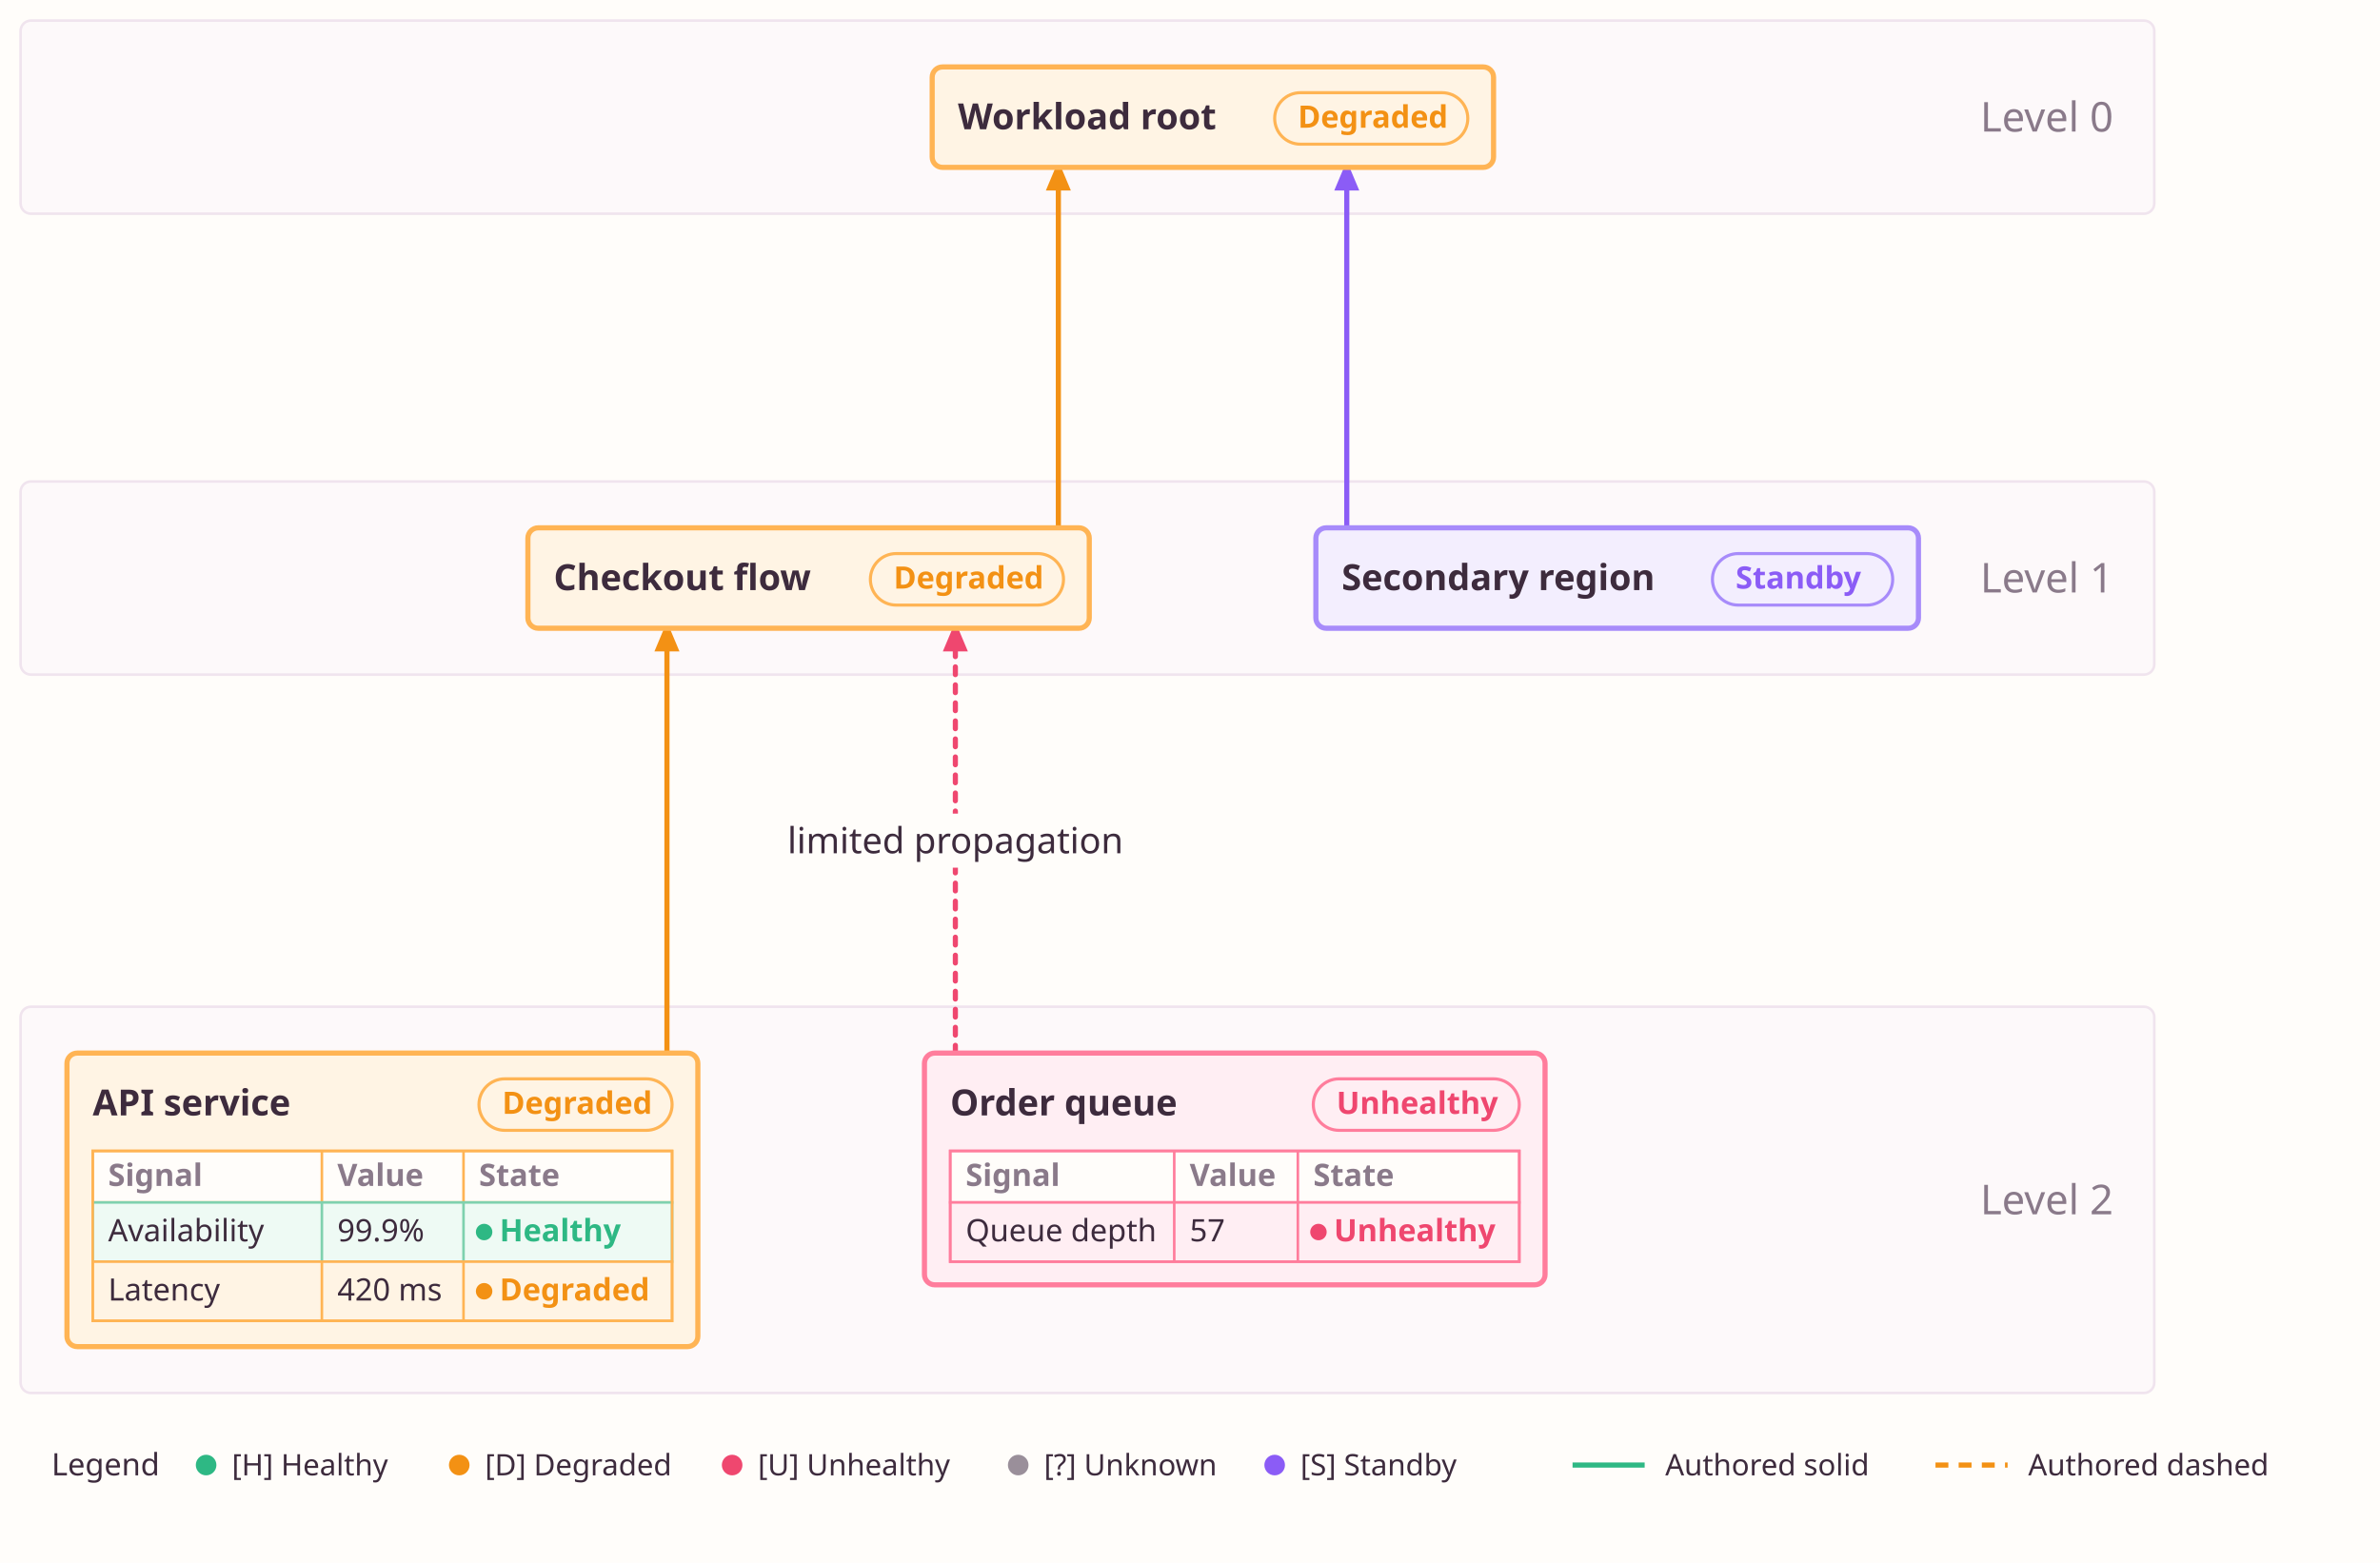
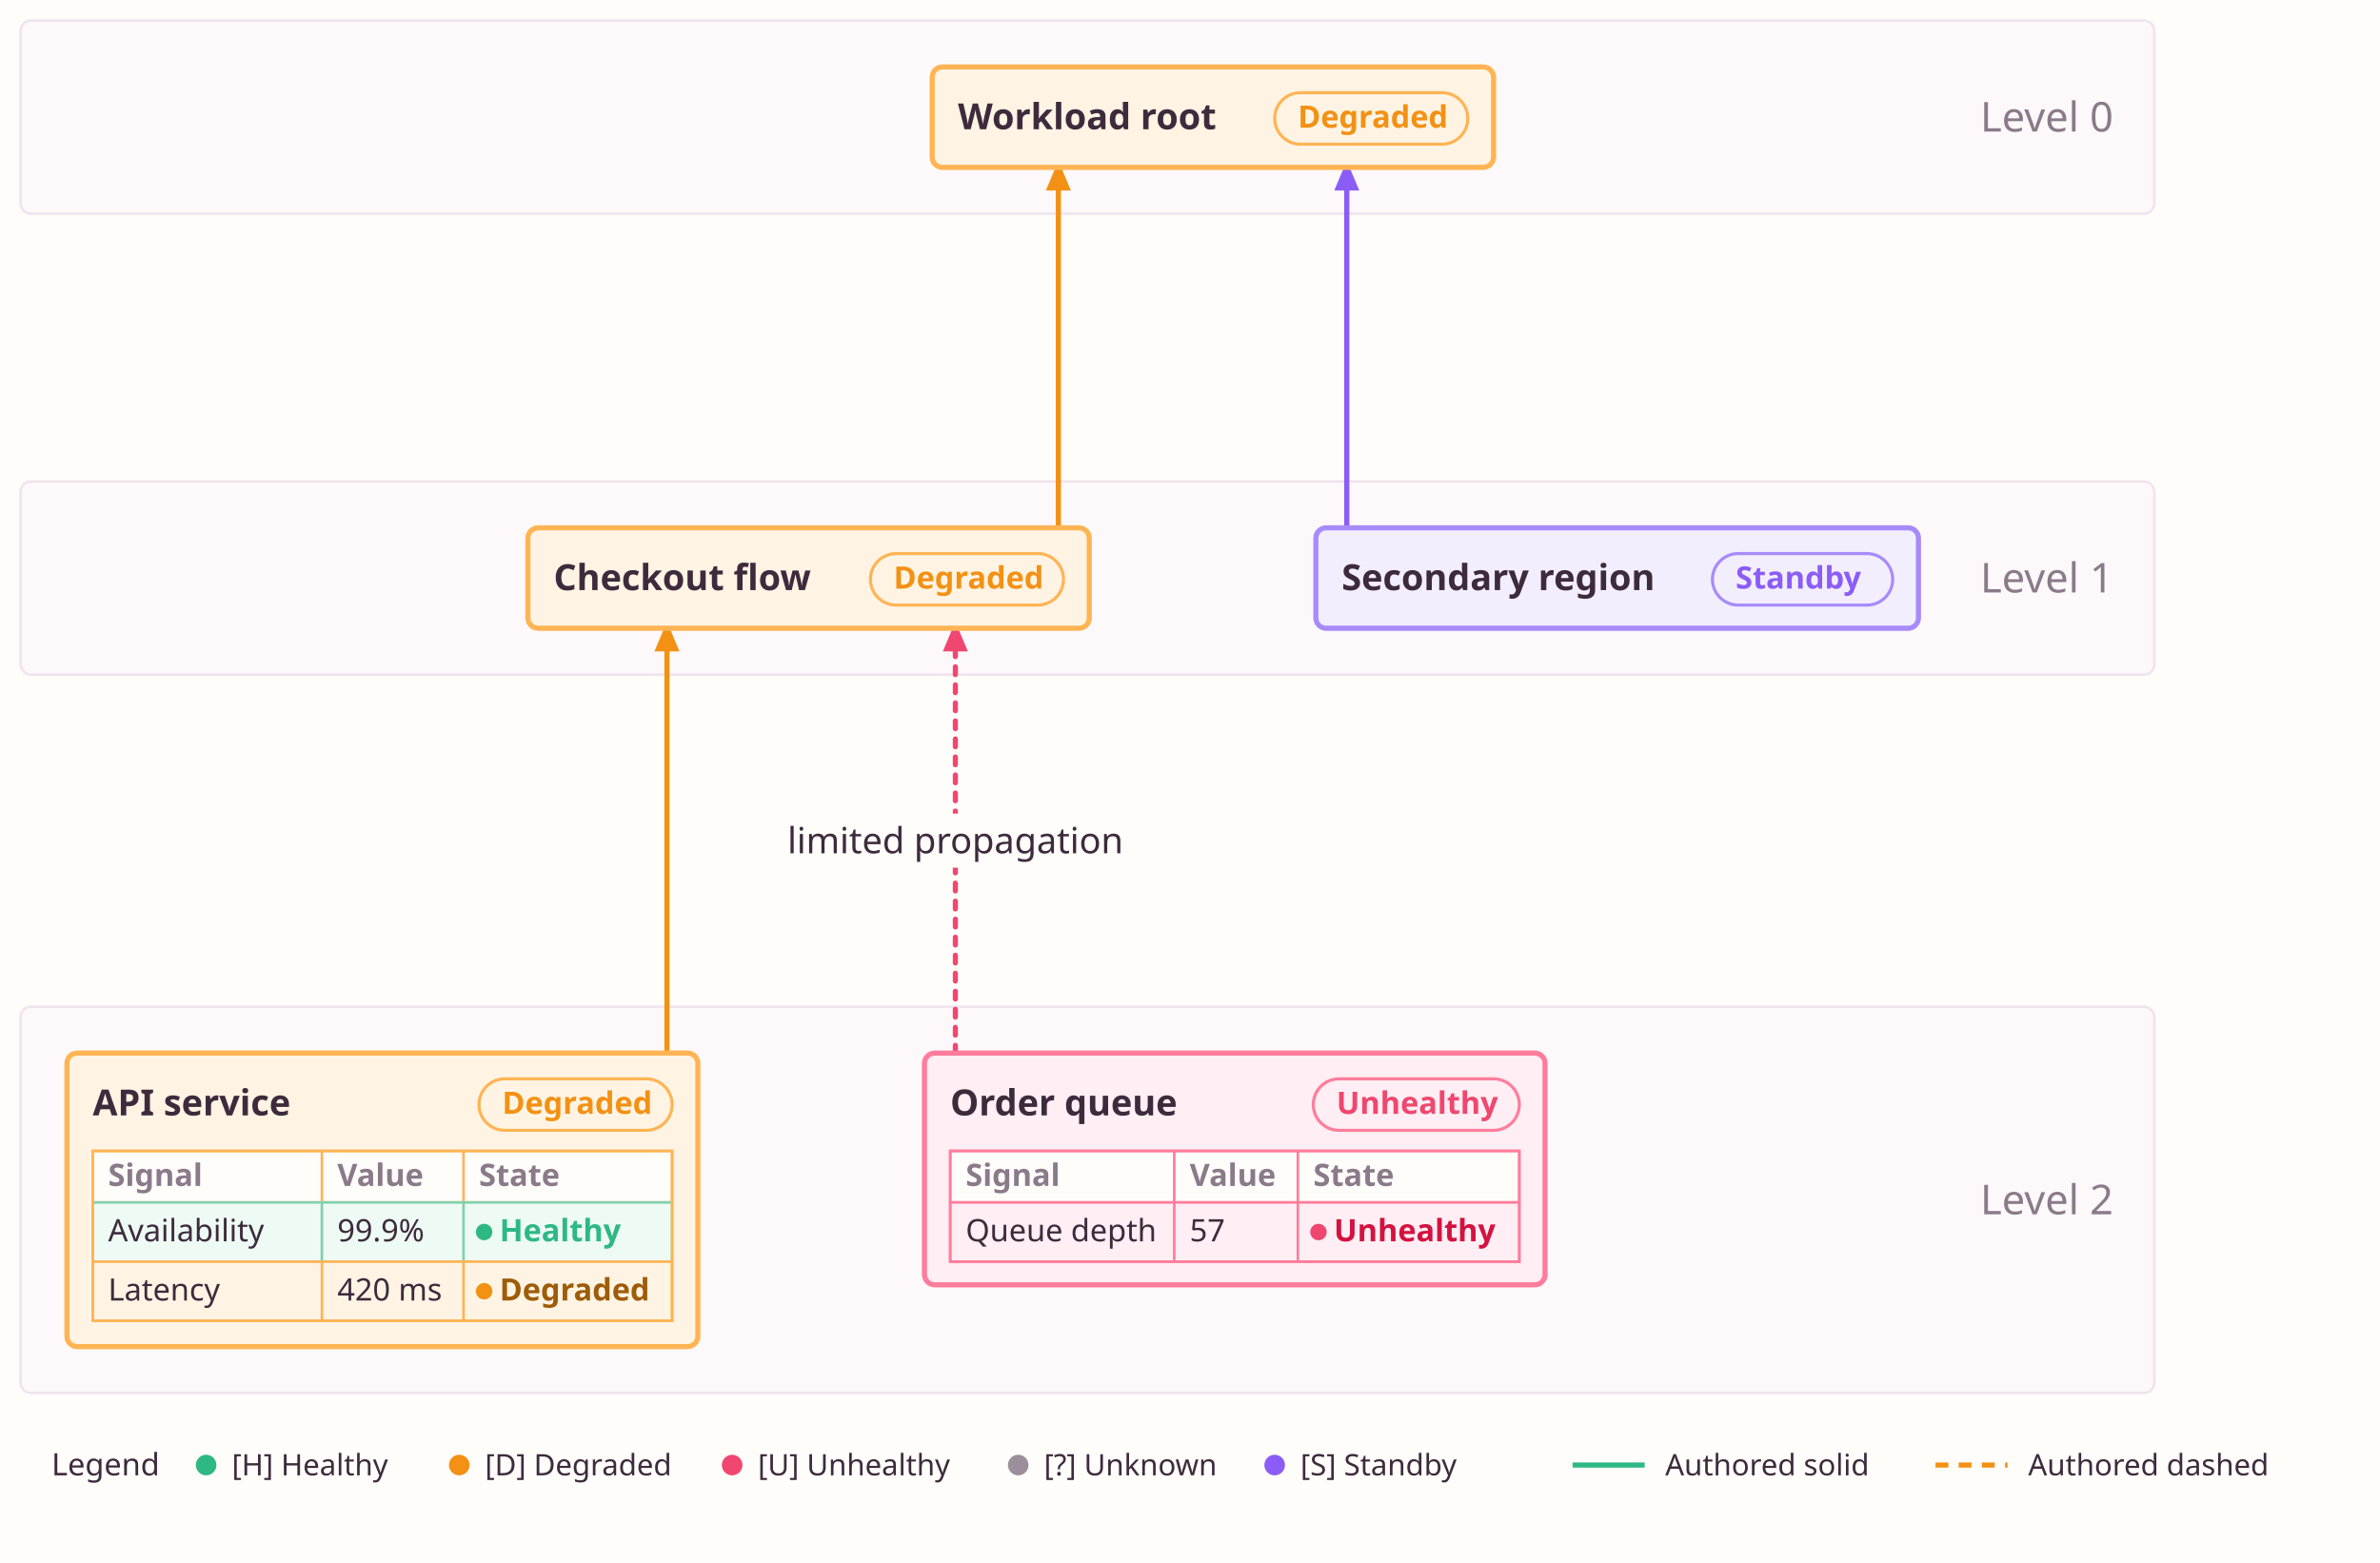
<svg xmlns="http://www.w3.org/2000/svg" class="pele pele-flowchart ahm-root" style="font-family:Segoe UI, Arial Unicode MS, Arial, sans-serif;color:#3d2b3d;font:16px sans-serif;letter-spacing:normal;word-spacing:normal;text-transform:none;direction:ltr;" fill="#3d2b3d" aria-roledescription="flowchart" role="img" aria-labelledby="ahm-660649e236-title ahm-660649e236-desc" data-ahm-theme="candy" viewBox="0 0 924.24 607" width="924.24" height="607">
  <rect class="ahm-bg" x="0" y="0" width="100%" height="100%" fill="#fffdfa" />
  <g transform="translate(18,18)">
    <g class="pele-clusters">
      <g class="pele-cluster" data-id="lane_0">
        <rect x="-10" y="373" width="828.59" height="150" fill="#fdf6fb" fill-opacity="0.5" stroke="#f0e4ee" style="rx:4px;" />
        <text class="pele-cluster-label" fill="#8a7a8a" x="751" y="453.6" text-anchor="start">Level 2</text>
      </g>
      <g class="pele-cluster" data-id="lane_1">
        <rect x="-10" y="169" width="828.59" height="75" fill="#fdf6fb" fill-opacity="0.5" stroke="#f0e4ee" style="rx:4px;" />
        <text class="pele-cluster-label" fill="#8a7a8a" x="751" y="212.1" text-anchor="start">Level 1</text>
      </g>
      <g class="pele-cluster" data-id="lane_2">
        <rect x="-10" y="-10" width="828.59" height="75" fill="#fdf6fb" fill-opacity="0.5" stroke="#f0e4ee" style="rx:4px;" />
        <text class="pele-cluster-label" fill="#8a7a8a" x="751" y="33.1" text-anchor="start">Level 0</text>
      </g>
    </g>
    <g class="pele-edges" fill="none" stroke="#8a7a8a" stroke-linecap="round">
      <g class="pele-edge" data-id="L_api_flow_0" style="stroke:#f39114;stroke-width:2px;">
        <path d="M241.0 391.0 L241.0 233.0" />
        <path class="pele-marker" d="M241,226L244.36,234L237.64,234Z" fill="#f39114" stroke="#f39114" />
      </g>
      <g class="pele-edge" data-id="L_queue_flow_0" style="stroke:#ef476f;stroke-width:2px;">
        <path d="M353.0 391.0 L353.0 233.0" stroke-dasharray="3 4" />
        <path class="pele-marker" d="M353,226L356.36,234L349.64,234Z" fill="#ef476f" stroke="#ef476f" />
      </g>
      <g class="pele-edge" data-id="L_standby_root_0" style="stroke:#8b5cf6;stroke-width:2px;">
        <path d="M505.0 187.0 L505.0 54.0" />
        <path class="pele-marker" d="M505,47L508.36,55L501.64,55Z" fill="#8b5cf6" stroke="#8b5cf6" />
      </g>
      <g class="pele-edge" data-id="L_flow_root_0" style="stroke:#f39114;stroke-width:2px;">
        <path d="M393.0 187.0 L393.0 54.0" />
        <path class="pele-marker" d="M393,47L396.36,55L389.64,55Z" fill="#f39114" stroke="#f39114" />
      </g>
    </g>
    <g class="pele-edge-labels" font-size="14">
      <g class="pele-edge-label" data-id="L_queue_flow_0">
        <rect x="276.24" y="298" width="153.52" height="21" rx="3" fill="#fffdfa" />
        <text x="353" y="313.4" text-anchor="middle">limited propagation</text>
      </g>
    </g>
    <g class="pele-nodes">
      <g class="pele-node pele-shape-rect ahm_degraded ahm_card state-degraded" data-id="api" transform="translate(130.5,448)">
        <rect x="-122.5" y="-57" width="245" height="114" fill="#fffdfa" stroke="#f0e4ee" style="rx:4px;fill:#fff4e4;stroke:#ffb454;stroke-width:2px;" />
        <g class="ahm-node-content">
          <defs class="ahm-node-clips">
            <clipPath id="ahm-clip-ahm-660649e236_api-r0-name">
              <rect x="-108.5" y="3" width="81" height="19" />
            </clipPath>
            <clipPath id="ahm-clip-ahm-660649e236_api-r0-value">
              <rect x="-19.5" y="3" width="47" height="19" />
            </clipPath>
            <clipPath id="ahm-clip-ahm-660649e236_api-r0-state">
              <rect x="35.5" y="3" width="73" height="19" />
            </clipPath>
            <clipPath id="ahm-clip-ahm-660649e236_api-r1-name">
              <rect x="-108.5" y="26" width="81" height="19" />
            </clipPath>
            <clipPath id="ahm-clip-ahm-660649e236_api-r1-value">
              <rect x="-19.5" y="26" width="47" height="19" />
            </clipPath>
            <clipPath id="ahm-clip-ahm-660649e236_api-r1-state">
              <rect x="35.5" y="26" width="73" height="19" />
            </clipPath>
          </defs>
          <g class="ahm-entity-header entity-state-degraded">
            <text class="ahm-entity-title" x="-112.5" y="-32.8" font-size="14" fill="#3d2b3d" text-anchor="start" font-weight="700">
              <tspan x="-112.5" y="-32.8">API service</tspan>
            </text>
            <rect class="ahm-entity-status-badge entity-state-degraded" x="37.5" y="-47" width="75" height="20" rx="10" ry="10" fill="#fff4e4" stroke="#ffb454" stroke-width="1.2" />
            <text class="ahm-entity-status-text entity-state-degraded" x="46.5" y="-33.4" font-size="12" font-weight="600" fill="#f39114" text-anchor="start">Degraded</text>
          </g>
          <g class="ahm-signal-table">
            <g class="ahm-signal-table-header">
              <rect x="-112.5" y="-19" width="225" height="20" fill="#fffdfa" stroke="#ffb454" stroke-width="1" />
              <line class="ahm-signal-col-sep" x1="-23.5" y1="-19" x2="-23.5" y2="1" stroke="#ffb454" stroke-width="1" />
              <line class="ahm-signal-col-sep" x1="31.5" y1="-19" x2="31.5" y2="1" stroke="#ffb454" stroke-width="1" />
              <text x="-106.5" y="-5.4" font-size="12" font-weight="600" fill="#8a7a8a" text-anchor="start">Signal</text>
              <text x="-17.5" y="-5.4" font-size="12" font-weight="600" fill="#8a7a8a" text-anchor="start">Value</text>
              <text x="37.5" y="-5.4" font-size="12" font-weight="600" fill="#8a7a8a" text-anchor="start">State</text>
            </g>
            <g class="ahm-signal-row row-state-healthy" data-signal-id="sigA" data-row-index="0" data-state="healthy">
              <rect x="-112.5" y="1" width="225" height="23" fill="#eefaf4" stroke="#7fd1ae" stroke-width="1" />
              <line class="ahm-signal-col-sep" x1="-23.5" y1="1" x2="-23.5" y2="24" stroke="#7fd1ae" stroke-width="1" />
              <line class="ahm-signal-col-sep" x1="31.5" y1="1" x2="31.5" y2="24" stroke="#7fd1ae" stroke-width="1" />
              <text class="ahm-signal-name" x="-106.5" y="16.1" font-size="12" fill="#3d2b3d" text-anchor="start" font-weight="500" clip-path="url(#ahm-clip-ahm-660649e236_api-r0-name)">
                <tspan x="-106.5" y="16.1">Availability</tspan>
              </text>
              <text class="ahm-signal-value" x="-17.5" y="16.1" font-size="12" fill="#3d2b3d" text-anchor="start" font-weight="500" clip-path="url(#ahm-clip-ahm-660649e236_api-r0-value)">
                <tspan x="-17.5" y="16.1">99.9%</tspan>
              </text>
              <circle class="ahm-signal-state-dot" cx="39.5" cy="12.5" r="3.2" fill="#2eb884" />
              <text class="ahm-signal-state state-healthy" x="45.5" y="16.1" font-size="12" font-weight="600" fill="#2eb884" text-anchor="start" clip-path="url(#ahm-clip-ahm-660649e236_api-r0-state)">Healthy</text>
            </g>
            <g class="ahm-signal-row row-state-degraded" data-signal-id="sigA" data-row-index="1" data-state="degraded">
              <rect x="-112.5" y="24" width="225" height="23" fill="#fff4e4" stroke="#ffb454" stroke-width="1" />
              <line class="ahm-signal-col-sep" x1="-23.5" y1="24" x2="-23.5" y2="47" stroke="#ffb454" stroke-width="1" />
              <line class="ahm-signal-col-sep" x1="31.5" y1="24" x2="31.5" y2="47" stroke="#ffb454" stroke-width="1" />
              <text class="ahm-signal-name" x="-106.5" y="39.1" font-size="12" fill="#3d2b3d" text-anchor="start" font-weight="500" clip-path="url(#ahm-clip-ahm-660649e236_api-r1-name)">
                <tspan x="-106.5" y="39.1">Latency</tspan>
              </text>
              <text class="ahm-signal-value" x="-17.5" y="39.1" font-size="12" fill="#3d2b3d" text-anchor="start" font-weight="500" clip-path="url(#ahm-clip-ahm-660649e236_api-r1-value)">
                <tspan x="-17.5" y="39.1">420 ms</tspan>
              </text>
              <circle class="ahm-signal-state-dot" cx="39.5" cy="35.5" r="3.2" fill="#f39114" />
-               <text class="ahm-signal-state state-degraded" x="45.5" y="39.1" font-size="12" font-weight="600" fill="#f39114" text-anchor="start" clip-path="url(#ahm-clip-ahm-660649e236_api-r1-state)">Degraded</text>
+               <text class="ahm-signal-state state-degraded" x="45.5" y="39.1" font-size="12" font-weight="600" fill="#9e5c08" text-anchor="start" clip-path="url(#ahm-clip-ahm-660649e236_api-r1-state)">Degraded</text>
            </g>
          </g>
          <rect class="ahm-signal-table-outline" x="-112.5" y="-19" width="225" height="66" fill="none" stroke="#ffb454" stroke-width="1" />
        </g>
      </g>
      <g class="pele-node pele-shape-rect ahm_unhealthy ahm_card state-unhealthy" data-id="queue" transform="translate(461.5,436)">
        <rect x="-120.5" y="-45" width="241" height="90" fill="#fffdfa" stroke="#f0e4ee" style="rx:4px;fill:#ffeef3;stroke:#ff7d9c;stroke-width:2px;" />
        <g class="ahm-node-content">
          <defs class="ahm-node-clips">
            <clipPath id="ahm-clip-ahm-660649e236_queue-r0-name">
              <rect x="-106.5" y="15" width="79" height="19" />
            </clipPath>
            <clipPath id="ahm-clip-ahm-660649e236_queue-r0-value">
              <rect x="-19.5" y="15" width="40" height="19" />
            </clipPath>
            <clipPath id="ahm-clip-ahm-660649e236_queue-r0-state">
              <rect x="28.5" y="15" width="78" height="19" />
            </clipPath>
          </defs>
          <g class="ahm-entity-header entity-state-unhealthy">
            <text class="ahm-entity-title" x="-110.5" y="-20.8" font-size="14" fill="#3d2b3d" text-anchor="start" font-weight="700">
              <tspan x="-110.5" y="-20.8">Order queue</tspan>
            </text>
            <rect class="ahm-entity-status-badge entity-state-unhealthy" x="30.5" y="-35" width="80" height="20" rx="10" ry="10" fill="#ffeef3" stroke="#ff7d9c" stroke-width="1.2" />
            <text class="ahm-entity-status-text entity-state-unhealthy" x="39.5" y="-21.4" font-size="12" font-weight="600" fill="#ef476f" text-anchor="start">Unhealthy</text>
          </g>
          <g class="ahm-signal-table">
            <g class="ahm-signal-table-header">
              <rect x="-110.5" y="-7" width="221" height="20" fill="#fffdfa" stroke="#ff7d9c" stroke-width="1" />
              <line class="ahm-signal-col-sep" x1="-23.5" y1="-7" x2="-23.5" y2="13" stroke="#ff7d9c" stroke-width="1" />
              <line class="ahm-signal-col-sep" x1="24.5" y1="-7" x2="24.5" y2="13" stroke="#ff7d9c" stroke-width="1" />
              <text x="-104.5" y="6.6" font-size="12" font-weight="600" fill="#8a7a8a" text-anchor="start">Signal</text>
              <text x="-17.5" y="6.6" font-size="12" font-weight="600" fill="#8a7a8a" text-anchor="start">Value</text>
              <text x="30.5" y="6.6" font-size="12" font-weight="600" fill="#8a7a8a" text-anchor="start">State</text>
            </g>
            <g class="ahm-signal-row row-state-unhealthy" data-signal-id="sigB" data-row-index="0" data-state="unhealthy">
              <rect x="-110.5" y="13" width="221" height="23" fill="#ffeef3" stroke="#ff7d9c" stroke-width="1" />
              <line class="ahm-signal-col-sep" x1="-23.5" y1="13" x2="-23.5" y2="36" stroke="#ff7d9c" stroke-width="1" />
              <line class="ahm-signal-col-sep" x1="24.5" y1="13" x2="24.5" y2="36" stroke="#ff7d9c" stroke-width="1" />
              <text class="ahm-signal-name" x="-104.5" y="28.1" font-size="12" fill="#3d2b3d" text-anchor="start" font-weight="500" clip-path="url(#ahm-clip-ahm-660649e236_queue-r0-name)">
                <tspan x="-104.5" y="28.1">Queue depth</tspan>
              </text>
              <text class="ahm-signal-value" x="-17.5" y="28.1" font-size="12" fill="#3d2b3d" text-anchor="start" font-weight="500" clip-path="url(#ahm-clip-ahm-660649e236_queue-r0-value)">
                <tspan x="-17.5" y="28.1">57</tspan>
              </text>
              <circle class="ahm-signal-state-dot" cx="32.5" cy="24.5" r="3.2" fill="#ef476f" />
-               <text class="ahm-signal-state state-unhealthy" x="38.5" y="28.1" font-size="12" font-weight="600" fill="#ef476f" text-anchor="start" clip-path="url(#ahm-clip-ahm-660649e236_queue-r0-state)">Unhealthy</text>
+               <text class="ahm-signal-state state-unhealthy" x="38.5" y="28.1" font-size="12" font-weight="600" fill="#d41241" text-anchor="start" clip-path="url(#ahm-clip-ahm-660649e236_queue-r0-state)">Unhealthy</text>
            </g>
          </g>
          <rect class="ahm-signal-table-outline" x="-110.5" y="-7" width="221" height="43" fill="none" stroke="#ff7d9c" stroke-width="1" />
        </g>
      </g>
      <g class="pele-node pele-shape-rect ahm_degraded ahm_card state-degraded" data-id="flow" transform="translate(296,206.5)">
        <rect x="-109" y="-19.5" width="218" height="39" fill="#fffdfa" stroke="#f0e4ee" style="rx:4px;fill:#fff4e4;stroke:#ffb454;stroke-width:2px;" />
        <g class="ahm-node-content">
          <defs class="ahm-node-clips" />
          <g class="ahm-entity-header entity-state-degraded">
            <text class="ahm-entity-title" x="-99" y="4.7" font-size="14" fill="#3d2b3d" text-anchor="start" font-weight="700">
              <tspan x="-99" y="4.7">Checkout flow</tspan>
            </text>
            <rect class="ahm-entity-status-badge entity-state-degraded" x="24" y="-9.5" width="75" height="20" rx="10" ry="10" fill="#fff4e4" stroke="#ffb454" stroke-width="1.2" />
            <text class="ahm-entity-status-text entity-state-degraded" x="33" y="4.1" font-size="12" font-weight="600" fill="#f39114" text-anchor="start">Degraded</text>
          </g>
        </g>
      </g>
      <g class="pele-node pele-shape-rect ahm_standby ahm_card state-standby" data-id="standby" transform="translate(610,206.5)">
        <rect x="-117" y="-19.5" width="234" height="39" fill="#fffdfa" stroke="#f0e4ee" style="rx:4px;fill:#f3eefe;stroke:#a78bfa;stroke-width:2px;" />
        <g class="ahm-node-content">
          <defs class="ahm-node-clips" />
          <g class="ahm-entity-header entity-state-standby">
            <text class="ahm-entity-title" x="-107" y="4.7" font-size="14" fill="#3d2b3d" text-anchor="start" font-weight="700">
              <tspan x="-107" y="4.7">Secondary region</tspan>
            </text>
            <rect class="ahm-entity-status-badge entity-state-standby" x="37" y="-9.5" width="70" height="20" rx="10" ry="10" fill="#f3eefe" stroke="#a78bfa" stroke-width="1.2" />
            <text class="ahm-entity-status-text entity-state-standby" x="46" y="4.1" font-size="12" font-weight="600" fill="#8b5cf6" text-anchor="start">Standby</text>
          </g>
        </g>
      </g>
      <g class="pele-node pele-shape-rect ahm_degraded ahm_card state-degraded" data-id="root" transform="translate(453,27.5)">
        <rect x="-109" y="-19.5" width="218" height="39" fill="#fffdfa" stroke="#f0e4ee" style="rx:4px;fill:#fff4e4;stroke:#ffb454;stroke-width:2px;" />
        <g class="ahm-node-content">
          <defs class="ahm-node-clips" />
          <g class="ahm-entity-header entity-state-degraded">
            <text class="ahm-entity-title" x="-99" y="4.7" font-size="14" fill="#3d2b3d" text-anchor="start" font-weight="700">
              <tspan x="-99" y="4.7">Workload root</tspan>
            </text>
            <rect class="ahm-entity-status-badge entity-state-degraded" x="24" y="-9.5" width="75" height="20" rx="10" ry="10" fill="#fff4e4" stroke="#ffb454" stroke-width="1.2" />
            <text class="ahm-entity-status-text entity-state-degraded" x="33" y="4.1" font-size="12" font-weight="600" fill="#f39114" text-anchor="start">Degraded</text>
          </g>
        </g>
      </g>
    </g>
  </g>
  <g class="ahm-legend" transform="translate(0,0)">
    <text x="20" y="573" font-size="12" fill="#3d2b3d">Legend</text>
    <g transform="translate(80.04,569)">
      <circle cx="0" cy="0" r="4" fill="#2eb884" />
      <text x="10" y="4" font-size="11.5" fill="#3d2b3d">[H] Healthy</text>
    </g>
    <g transform="translate(178.34,569)">
      <circle cx="0" cy="0" r="4" fill="#f39114" />
      <text x="10" y="4" font-size="11.5" fill="#3d2b3d">[D] Degraded</text>
    </g>
    <g transform="translate(284.32,569)">
      <circle cx="0" cy="0" r="4" fill="#ef476f" />
      <text x="10" y="4" font-size="11.5" fill="#3d2b3d">[U] Unhealthy</text>
    </g>
    <g transform="translate(395.41,569)">
      <circle cx="0" cy="0" r="4" fill="#9a8f9a" />
      <text x="10" y="4" font-size="11.5" fill="#3d2b3d">[?] Unknown</text>
    </g>
    <g transform="translate(495,569)">
      <circle cx="0" cy="0" r="4" fill="#8b5cf6" />
      <text x="10" y="4" font-size="11.5" fill="#3d2b3d">[S] Standby</text>
    </g>
    <g transform="translate(610.68,569)">
      <line x1="0" y1="0" x2="28" y2="0" stroke="#2eb884" stroke-width="2" />
      <text x="36" y="4" font-size="11.5" fill="#3d2b3d">Authored solid</text>
    </g>
    <g transform="translate(751.62,569)">
      <line x1="0" y1="0" x2="28" y2="0" stroke="#f39114" stroke-width="2" stroke-dasharray="5 4" />
      <text x="36" y="4" font-size="11.5" fill="#3d2b3d">Authored dashed</text>
    </g>
  </g>
</svg>
